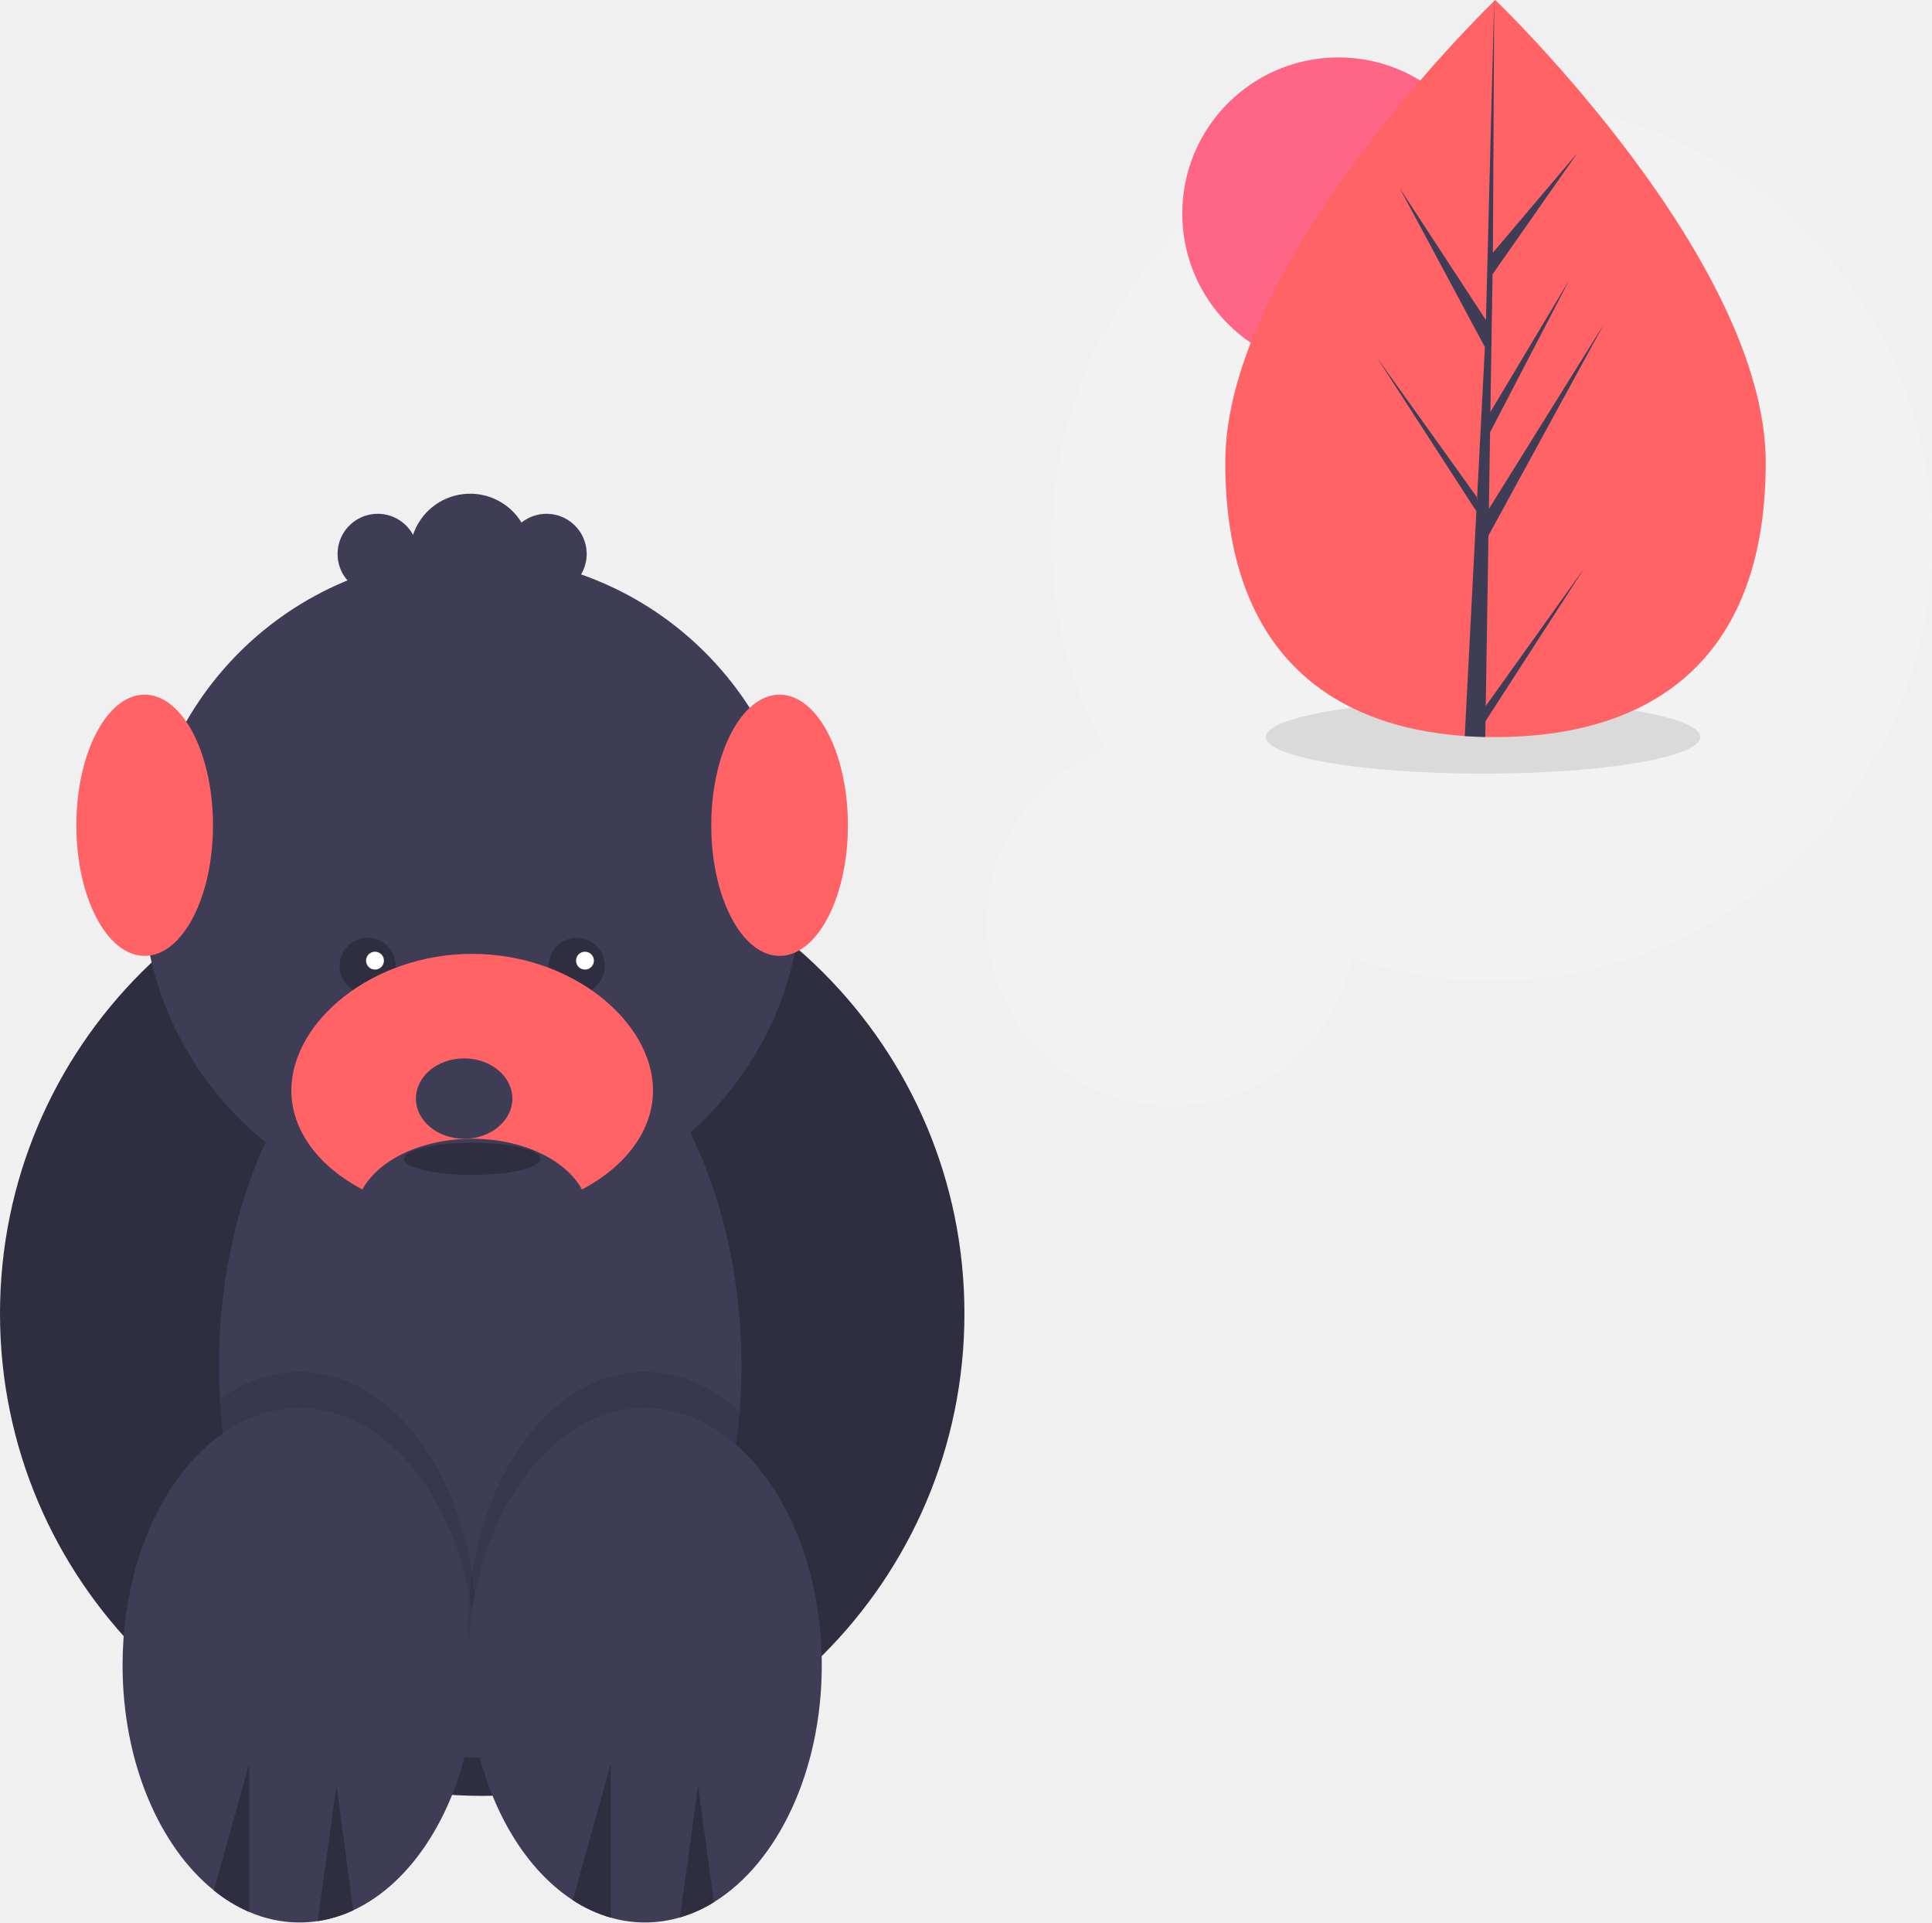
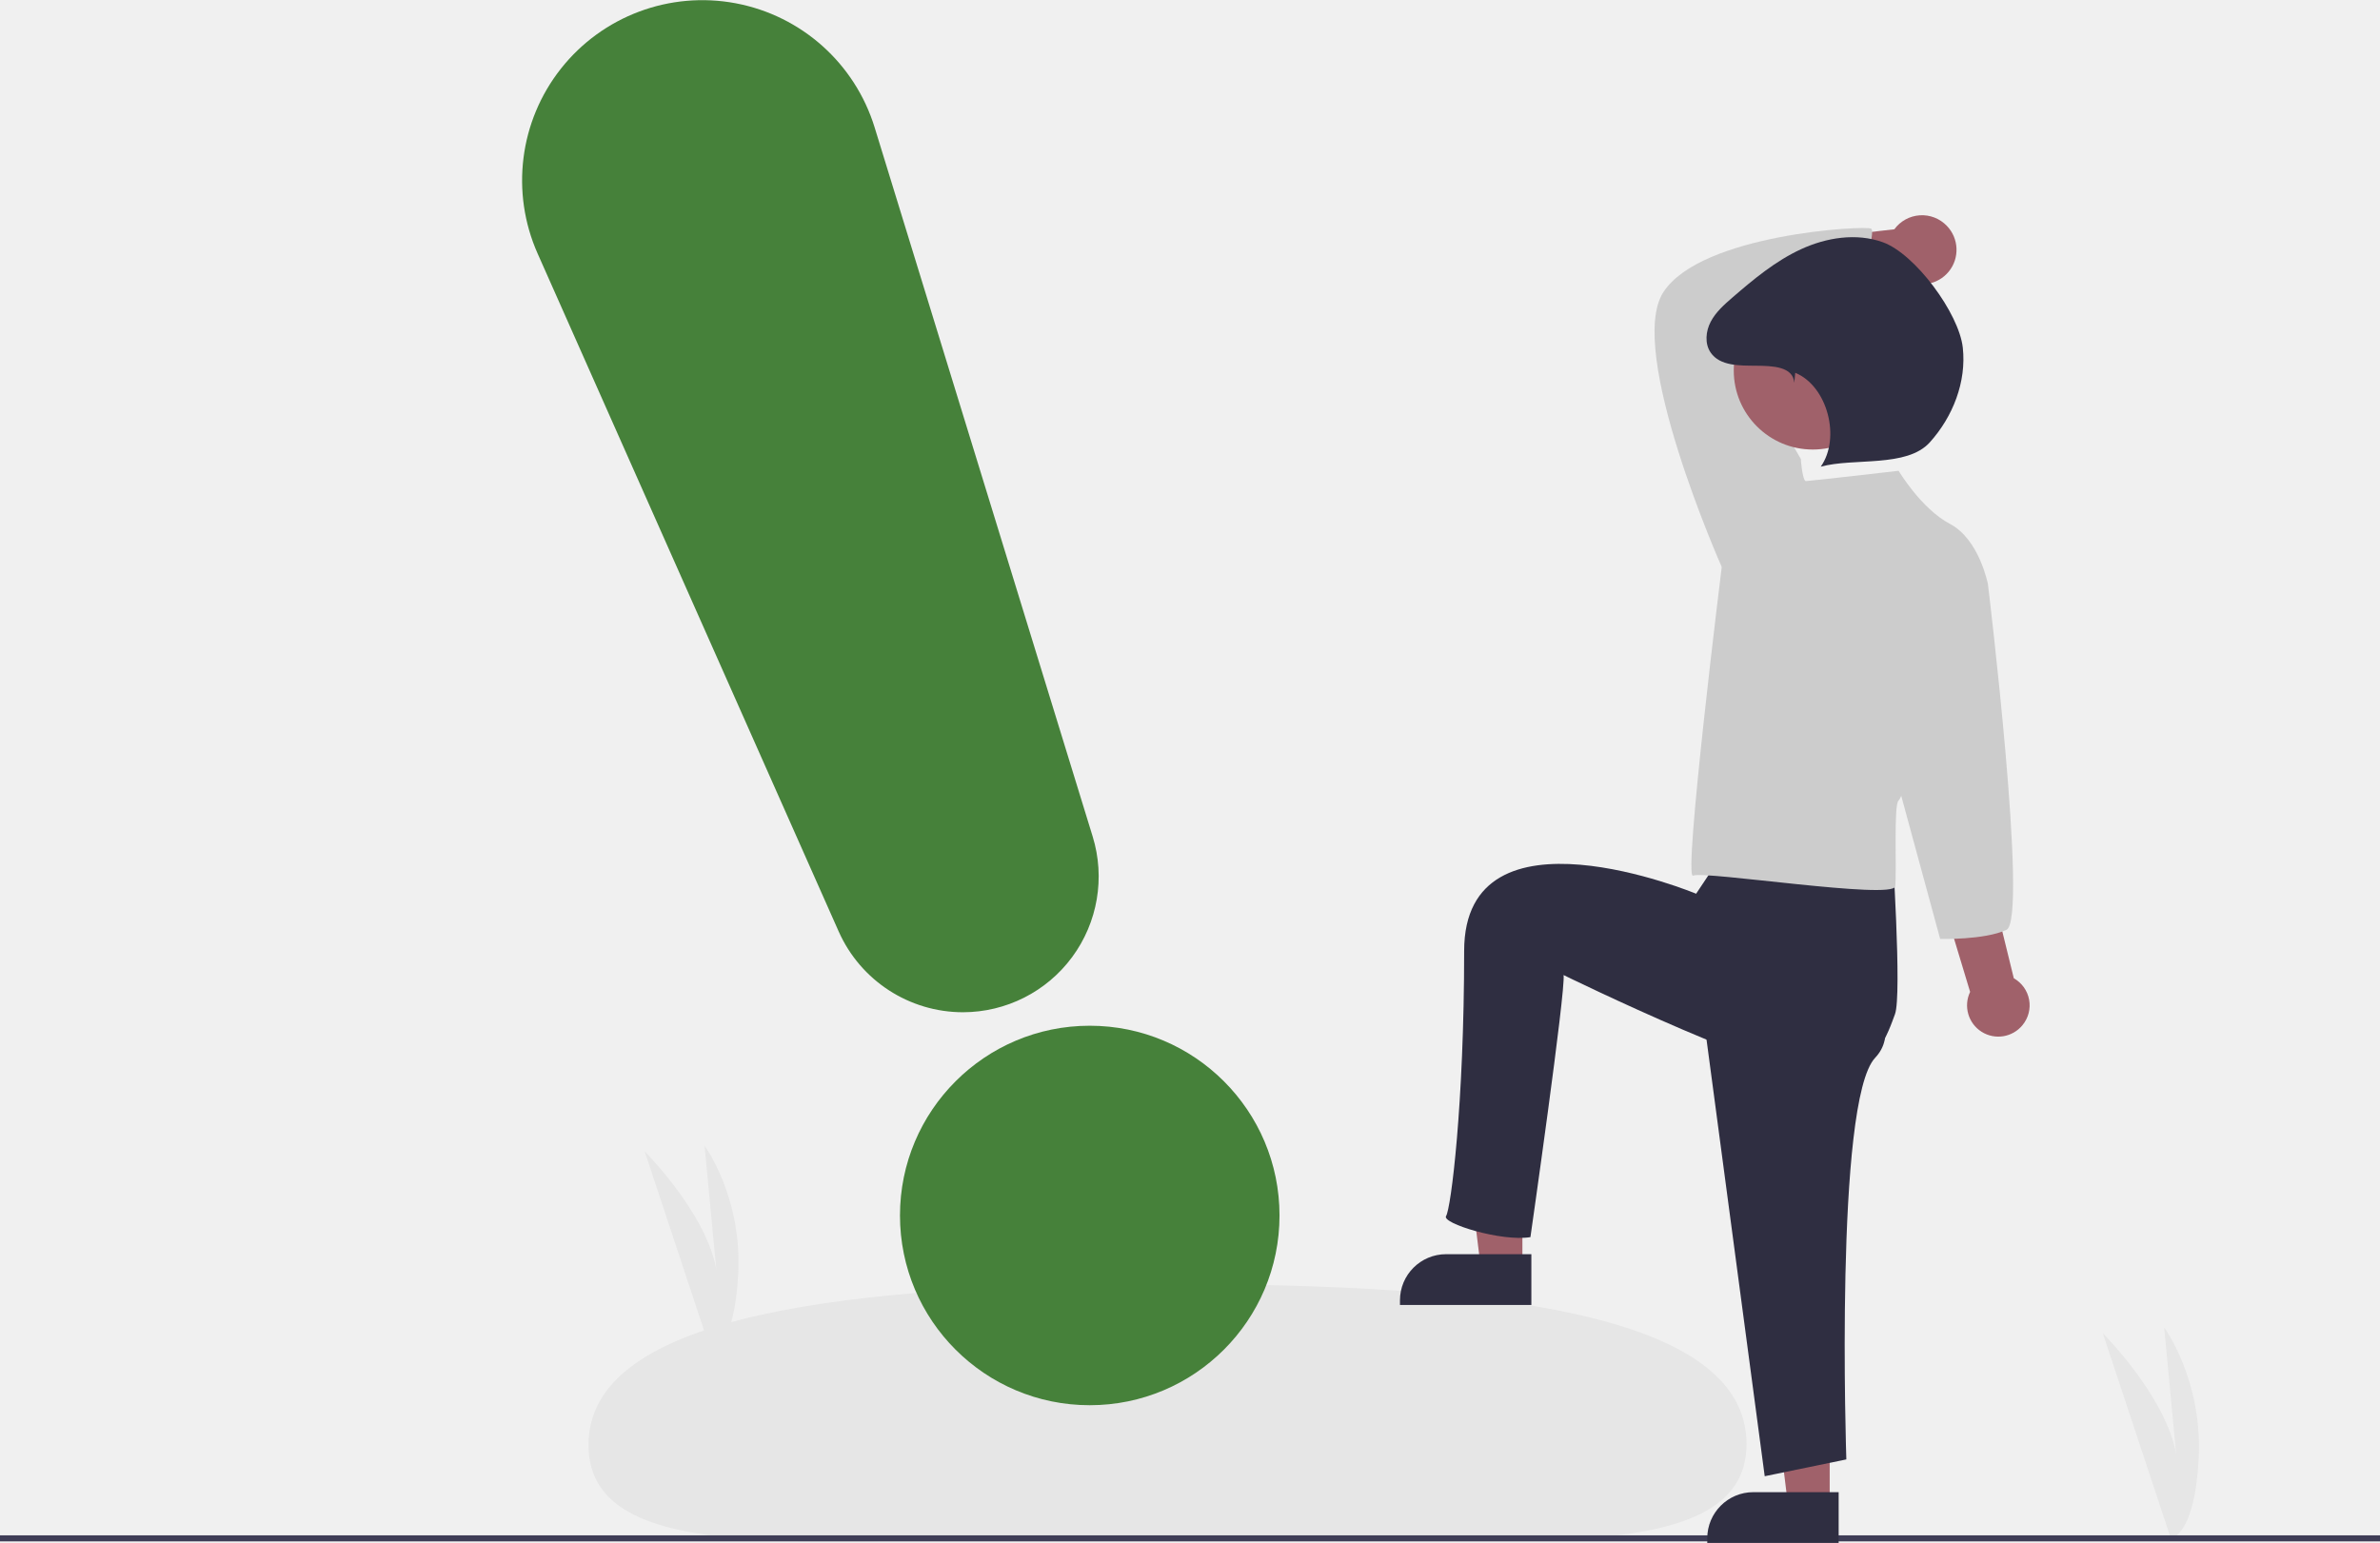
- <svg xmlns="http://www.w3.org/2000/svg" id="fd4987a8-7395-4a4c-942d-e43b3ae9a24e" data-name="Layer 1" width="864.865" height="860.475" viewBox="0 0 864.865 860.475">
-   <circle cx="215.865" cy="587.946" r="215.865" fill="#2f2e41" />
-   <path d="M499.46,631.093q0,10.442-.81,20.561-.108,1.646-.27,3.292c-7.519,83.108-53.858,147.688-110.721,151.357h-.018q-.945.081-1.889.108c-1.079.054-2.141.072-3.22.072a77.077,77.077,0,0,1-11.369-.828q-.324-.054-.648-.108c-55.279-8.455-99.172-74.671-104.371-157.797-.036-.576-.072-1.151-.09-1.727q-.459-7.393-.45-14.931c0-96.869,52.347-175.39,116.927-175.39S499.46,534.224,499.46,631.093Z" transform="translate(-167.5675 -19.7624)" fill="#3f3d56" />
-   <circle cx="211.368" cy="396.365" r="147.508" fill="#3f3d56" />
-   <ellipse cx="211.368" cy="518.689" rx="30.581" ry="7.196" fill="#2f2e41" />
-   <circle cx="164.597" cy="432.343" r="12.592" fill="#2f2e41" />
-   <circle cx="258.139" cy="432.343" r="12.592" fill="#2f2e41" />
-   <path d="M380.734,748.92a164.797,164.797,0,0,1-1.799,24.501,148.368,148.368,0,0,1-8.419,32.128c-55.279-8.455-99.172-74.671-104.371-157.797-.036-.576-.072-1.151-.09-1.727,10.685-7.825,22.756-12.232,35.528-12.232,37.938,0,69.634,38.82,77.352,90.645A164.551,164.551,0,0,1,380.734,748.92Z" transform="translate(-167.5675 -19.7624)" opacity="0.1" />
-   <path d="M380.734,765.11a164.797,164.797,0,0,1-1.799,24.501C372.927,829.905,352.42,862.357,325.743,874.769a57.738,57.738,0,0,1-15.974,4.857,53.795,53.795,0,0,1-8.185.612,56.141,56.141,0,0,1-22.486-4.731,66.699,66.699,0,0,1-15.812-9.642c-24.357-19.608-40.852-57.384-40.852-100.755,0-63.59,35.438-115.128,79.15-115.128,37.938,0,69.634,38.82,77.352,90.645A164.551,164.551,0,0,1,380.734,765.11Z" transform="translate(-167.5675 -19.7624)" fill="#3f3d56" />
-   <path d="M498.65,651.655q-.108,1.646-.27,3.292c-7.519,83.108-53.858,147.688-110.721,151.357h-.018a149.175,149.175,0,0,1-8.707-32.883,167.627,167.627,0,0,1,0-48.983c7.717-51.826,39.413-90.645,77.352-90.645C471.865,633.792,486.4,640.34,498.65,651.655Z" transform="translate(-167.5675 -19.7624)" opacity="0.1" />
-   <path d="M535.437,765.11c0,47.67-19.914,88.559-48.282,106.044a61.453,61.453,0,0,1-15.254,6.836,55.285,55.285,0,0,1-30.905.09,62.299,62.299,0,0,1-17.035-7.843c-22.648-14.751-39.647-44.54-45.026-80.626a167.627,167.627,0,0,1,0-48.983c7.717-51.826,39.413-90.645,77.352-90.645C500,649.982,535.437,701.519,535.437,765.11Z" transform="translate(-167.5675 -19.7624)" fill="#3f3d56" />
-   <path d="M378.935,446.709c-44.707,0-80.949,30.363-80.949,61.162,0,18.061,12.474,34.108,31.8,44.299C336.98,538.934,356.265,529.457,378.935,529.457s41.955,9.477,49.149,22.712c19.326-10.191,31.8-26.238,31.8-44.299C459.885,477.072,423.642,446.709,378.935,446.709Z" transform="translate(-167.5675 -19.7624)" fill="#ff6366" />
-   <ellipse cx="207.77" cy="491.706" rx="21.587" ry="17.989" fill="#3f3d56" />
-   <ellipse cx="64.759" cy="369.382" rx="30.581" ry="58.463" fill="#ff6366" />
-   <ellipse cx="348.982" cy="369.382" rx="30.581" ry="58.463" fill="#ff6366" />
-   <path d="M412.214,249.732a17.898,17.898,0,0,0-11.187,3.917,26.945,26.945,0,0,0-48.555,5.485,17.989,17.989,0,1,0,0,17.174,26.945,26.945,0,0,0,48.555,5.485A17.984,17.984,0,1,0,412.214,249.732Z" transform="translate(-167.5675 -19.7624)" fill="#3f3d56" />
-   <path d="M279.098,809.182v66.325a66.699,66.699,0,0,1-15.812-9.642Z" transform="translate(-167.5675 -19.7624)" fill="#2f2e41" />
-   <path d="M325.743,874.769a57.738,57.738,0,0,1-15.974,4.857l8.419-60.712Z" transform="translate(-167.5675 -19.7624)" fill="#2f2e41" />
-   <path d="M440.996,809.182v68.897a62.299,62.299,0,0,1-17.035-7.843Z" transform="translate(-167.5675 -19.7624)" fill="#2f2e41" />
-   <path d="M487.156,871.153a61.453,61.453,0,0,1-15.254,6.836l8.185-59.075Z" transform="translate(-167.5675 -19.7624)" fill="#2f2e41" />
-   <circle cx="167.865" cy="429.975" r="4" fill="#fff" />
-   <circle cx="261.865" cy="429.975" r="4" fill="#fff" />
-   <path d="M835.432,64.738c-108.8,0-197,88.2-197,197a196.12,196.12,0,0,0,23.619,93.603,82.501,82.501,0,1,0,110.757,93.228,196.772,196.772,0,0,0,62.623,10.169c108.8,0,197-88.2,197-197S944.233,64.738,835.432,64.738Z" transform="translate(-167.5675 -19.7624)" fill="#f2f2f2" />
-   <ellipse cx="663.925" cy="329.867" rx="97.209" ry="16.41" opacity="0.1" />
-   <circle cx="599.136" cy="95.582" r="69.89" fill="#ff6584" />
-   <path d="M957.999,226.707c.044,91.11-54.104,122.944-120.913,122.976q-2.328.001-4.633-.05-4.644-.098-9.192-.419c-60.299-4.24-107.166-37.659-107.207-122.39-.043-87.687,111.974-198.401,120.375-206.587.007,0,.007,0,.015-.007.319-.312.482-.468.482-.468S957.954,135.605,957.999,226.707Z" transform="translate(-167.5675 -19.7624)" fill="#ff6366" />
-   <path d="M832.676,335.75l44.214-61.84-44.322,68.627-.115,7.098q-4.644-.098-9.192-.419l4.722-91.149-.037-.705.082-.134.449-8.613-44.501-68.754,44.631,62.302.112,1.826,3.568-68.867-38.101-71.052,38.563,58.949,3.68-142.781.015-.475 0.0.468-.569,112.598,37.867-44.656-38.026,54.353-.972,61.664,35.365-59.193-35.502,68.259-.54,34.288,51.325-82.396L833.872,259.504Z" transform="translate(-167.5675 -19.7624)" fill="#3f3d56" />
+ <svg xmlns="http://www.w3.org/2000/svg" id="ad6b5295-7ebf-4dc3-a7a8-a4a4b8d35fca" data-name="Layer 1" width="790" height="512.208" viewBox="0 0 790 512.208">
+   <path d="M925.563,704.589,903,636.498s24.818,24.818,24.818,45.182l-4.455-47.091s12.727,17.182,11.455,43.273S925.563,704.589,925.563,704.589Z" transform="translate(-205 -193.896)" fill="#e6e6e6" />
+   <path d="M441.021,642.589,419,576.135s24.222,24.222,24.222,44.096l-4.347-45.959s12.421,16.769,11.179,42.232S441.021,642.589,441.021,642.589Z" transform="translate(-205 -193.896)" fill="#e6e6e6" />
+   <path d="M784.726,673.255c.038,43.715-86.665,30.268-192.809,30.36s-191.536,13.687-191.573-30.028,86.633-53.297,192.777-53.389S784.688,629.54,784.726,673.255Z" transform="translate(-205 -193.896)" fill="#e6e6e6" />
+   <rect y="509.693" width="790" height="2" fill="#3f3d56" />
+   <polygon points="505.336 420.322 491.459 420.322 484.855 366.797 505.336 366.797 505.336 420.322" fill="#a0616a" />
+   <path d="M480.006,416.357H508.31a0,0,0,0,1,0,0V433.208a0,0,0,0,1,0,0H464.697a0,0,0,0,1,0,0v-1.541A15.309,15.309,0,0,1,480.006,416.357Z" fill="#2f2e41" />
+   <polygon points="607.336 499.322 593.459 499.322 586.855 445.797 607.336 445.797 607.336 499.322" fill="#a0616a" />
+   <path d="M582.006,495.357H610.31a0,0,0,0,1,0,0V512.208a0,0,0,0,1,0,0H566.697a0,0,0,0,1,0,0v-1.541A15.309,15.309,0,0,1,582.006,495.357Z" fill="#2f2e41" />
+   <path d="M876.345,534.205A10.316,10.316,0,0,0,873.449,518.654l-32.23-131.293L820.611,396.228l38.335,126.949a10.372,10.372,0,0,0,17.398,11.028Z" transform="translate(-205 -193.896)" fill="#a0616a" />
+   <path d="M851.208,268.86a11.382,11.382,0,0,0-17.415,1.152l-49.885,5.727,7.589,19.241,45.368-8.491a11.444,11.444,0,0,0,14.344-17.63Z" transform="translate(-205 -193.896)" fill="#a0616a" />
+   <path d="M769,520.589l21.768,163.374,27.093-5.578s-3.984-118.982,9.562-133.325S810,505.589,810,505.589Z" transform="translate(-205 -193.896)" fill="#2f2e41" />
+   <path d="M778,475.589l-10,15s-77-31.999-77,19-4.406,85.609-6,88,18.438,8.594,28,7c0,0,11.797-82.219,11-87,0,0,75.534,37.033,89.877,33.846S831.609,536.964,834,530.589s-1-57-1-57l-47.81-14.59Z" transform="translate(-205 -193.896)" fill="#2f2e41" />
+   <path d="M779.349,385.529l-2.85-3.42s-31.924-71.828-19.382-91.21,67.268-22.233,68.978-21.092-4.085,15.943-.094,22.784c0,0-42.394,9.191-45.244,10.331s21.966,43.274,21.966,43.274l-2.85,25.653Z" transform="translate(-205 -193.896)" fill="#ccc" />
+   <path d="M835.215,350.185S805.572,353.605,804.432,353.605s-1.71-7.411-1.71-7.411l-26.223,35.914S763.58,486.299,767,484.589s66.505,8.112,67.075,3.551-.57-27.363,1.14-28.503,29.643-71.828,29.643-71.828-2.85-14.822-12.541-19.952S835.215,350.185,835.215,350.185Z" transform="translate(-205 -193.896)" fill="#ccc" />
+   <path d="M855.738,378.118l9.121,9.691S878.411,499.169,871,502.589s-22,3-22,3l-14.355-52.793Z" transform="translate(-205 -193.896)" fill="#ccc" />
+   <circle cx="601.73" cy="122.998" r="26.239" fill="#a0616a" />
+   <path d="M800.573,320.988c-.354-5.444-7.223-5.631-12.679-5.683s-11.978.143-15.065-4.355c-2.04-2.973-1.65-7.1.035-10.288s4.458-5.639,7.185-7.997c7.041-6.089,14.298-12.129,22.752-16.027s18.36-5.472,27.128-2.344c10.77,3.843,25.329,23.626,26.587,34.992s-3.285,22.953-10.942,31.446-25.182,5.066-36.211,8.088c6.705-9.49,2.285-26.733-8.456-31.164Z" transform="translate(-205 -193.896)" fill="#2f2e41" />
+   <circle cx="361.722" cy="403.505" r="62.989" fill="#46813a" />
+   <path d="M524.656,529.936a45.159,45.159,0,0,1-41.255-26.786L383.449,278.058a59.83,59.83,0,1,1,111.87-41.864l72.377,235.412a45.08,45.08,0,0,1-43.04,58.33Z" transform="translate(-205 -193.896)" fill="#46813a" />
</svg>
